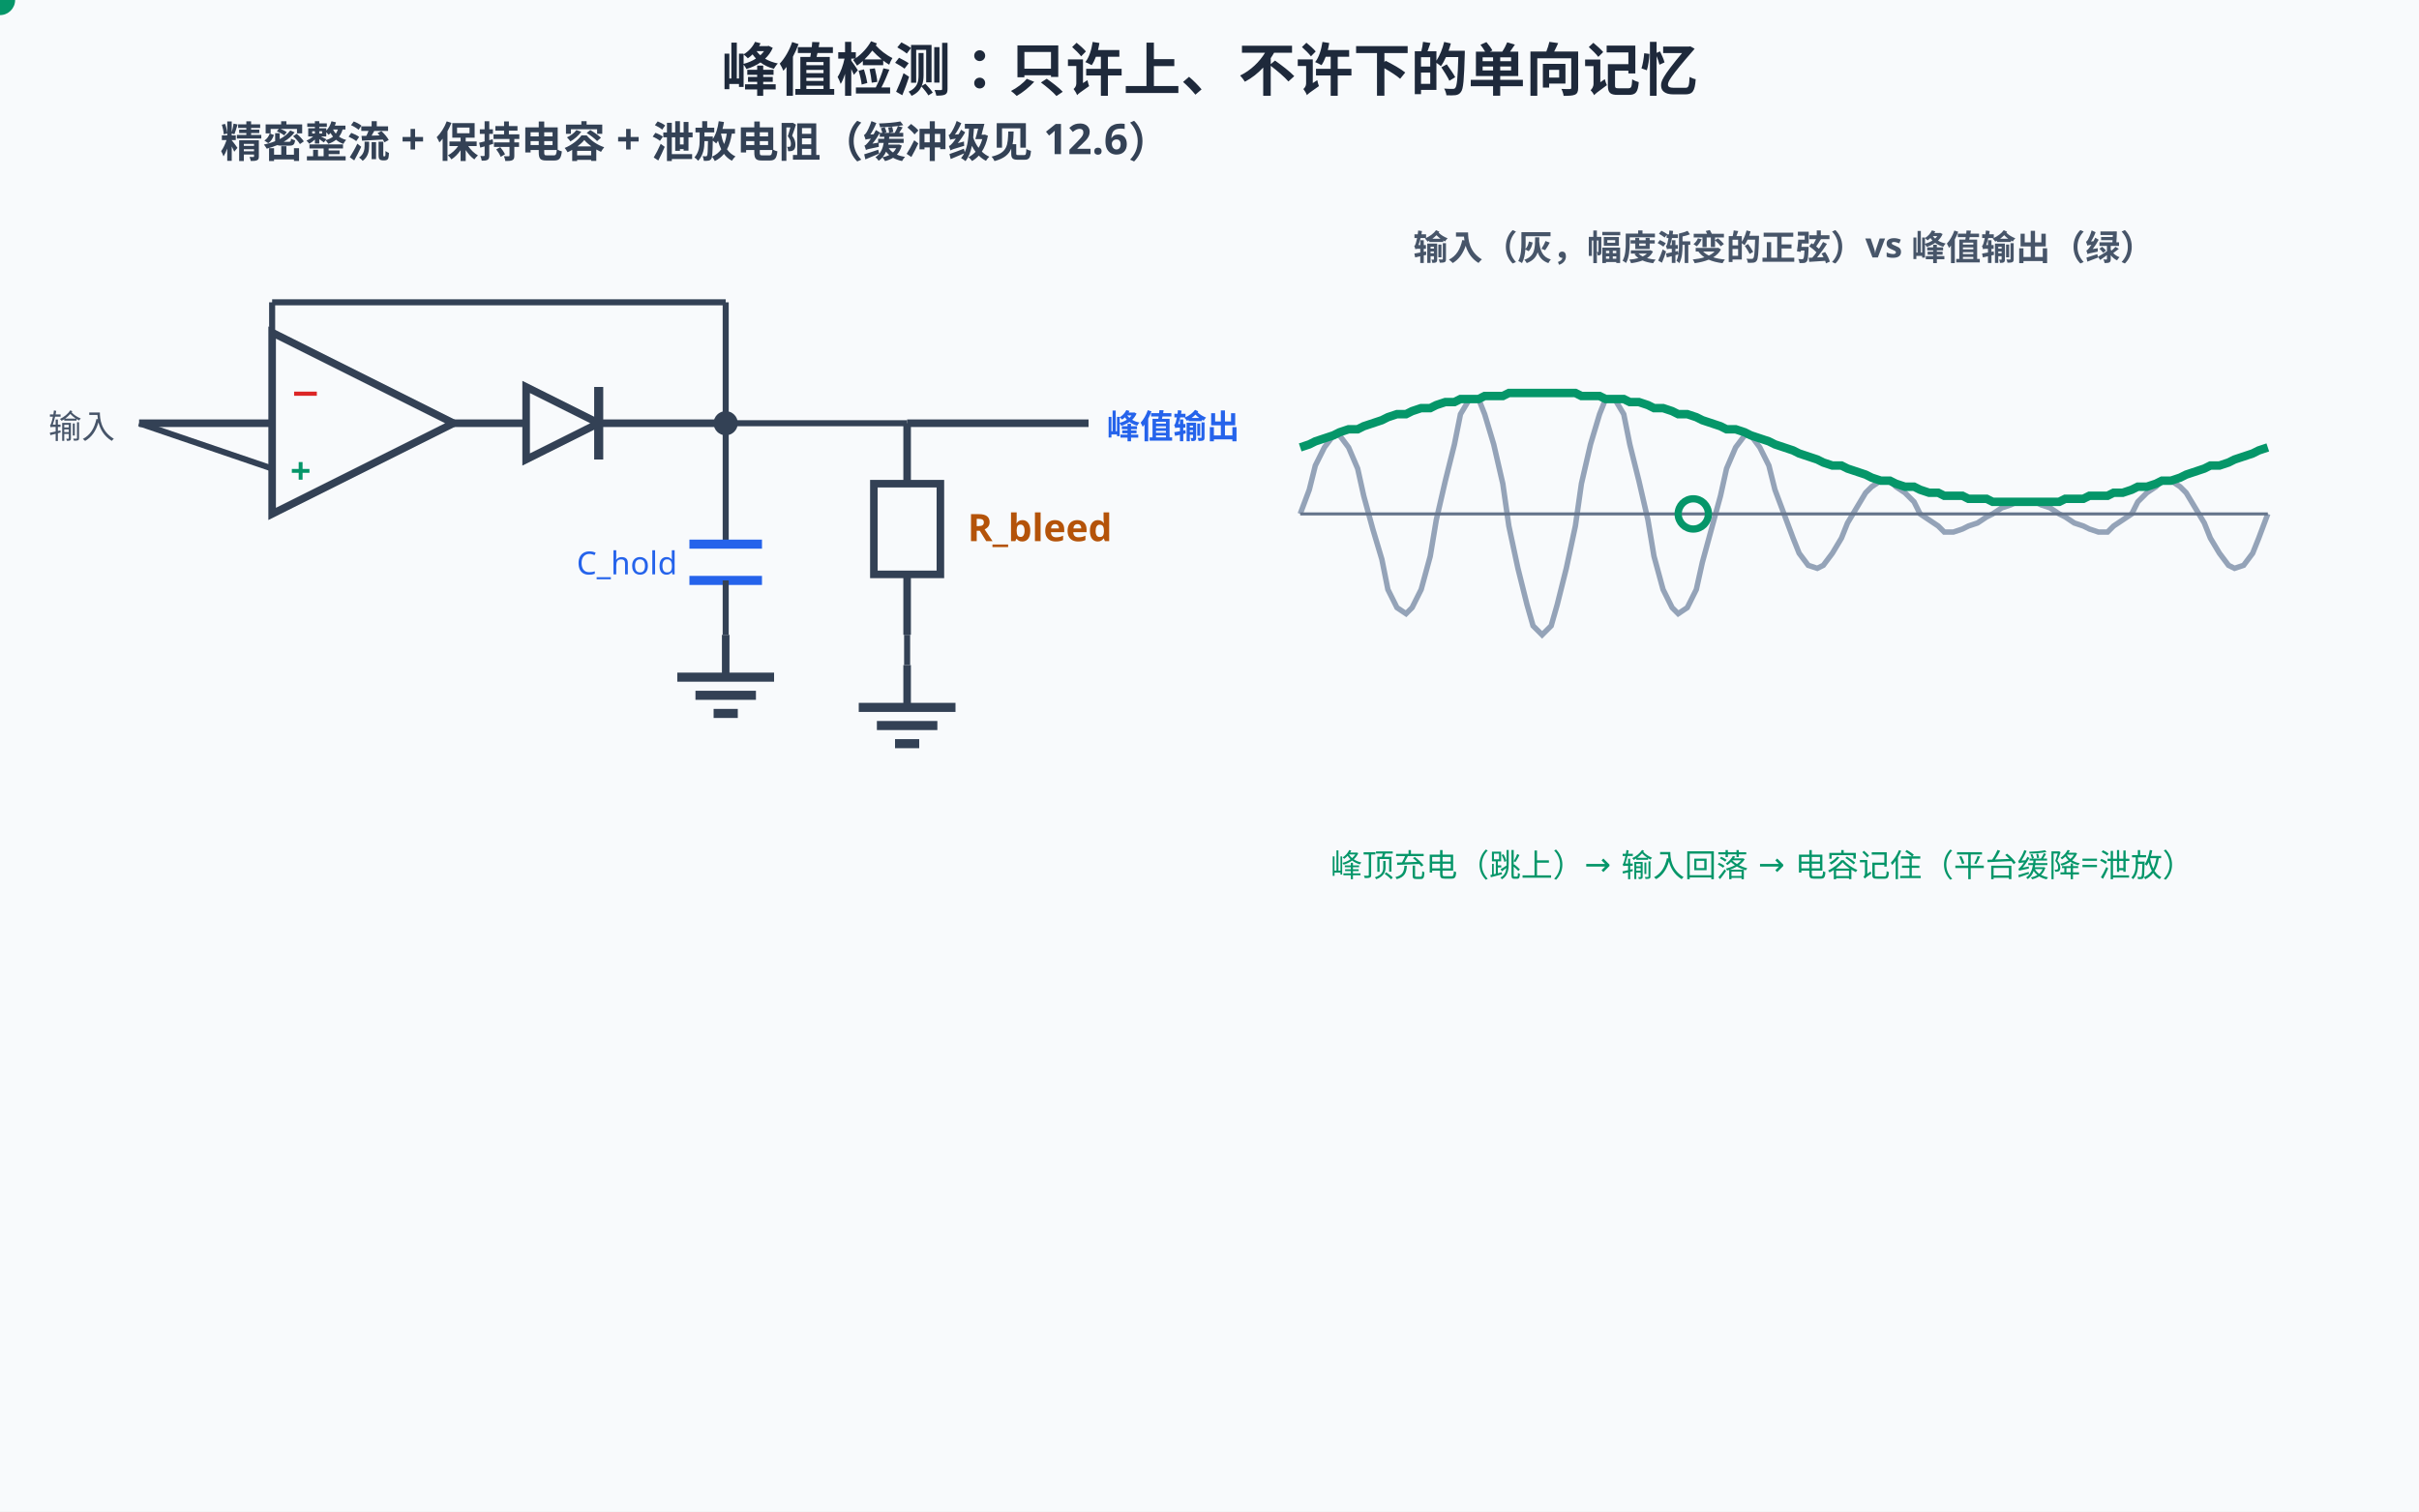
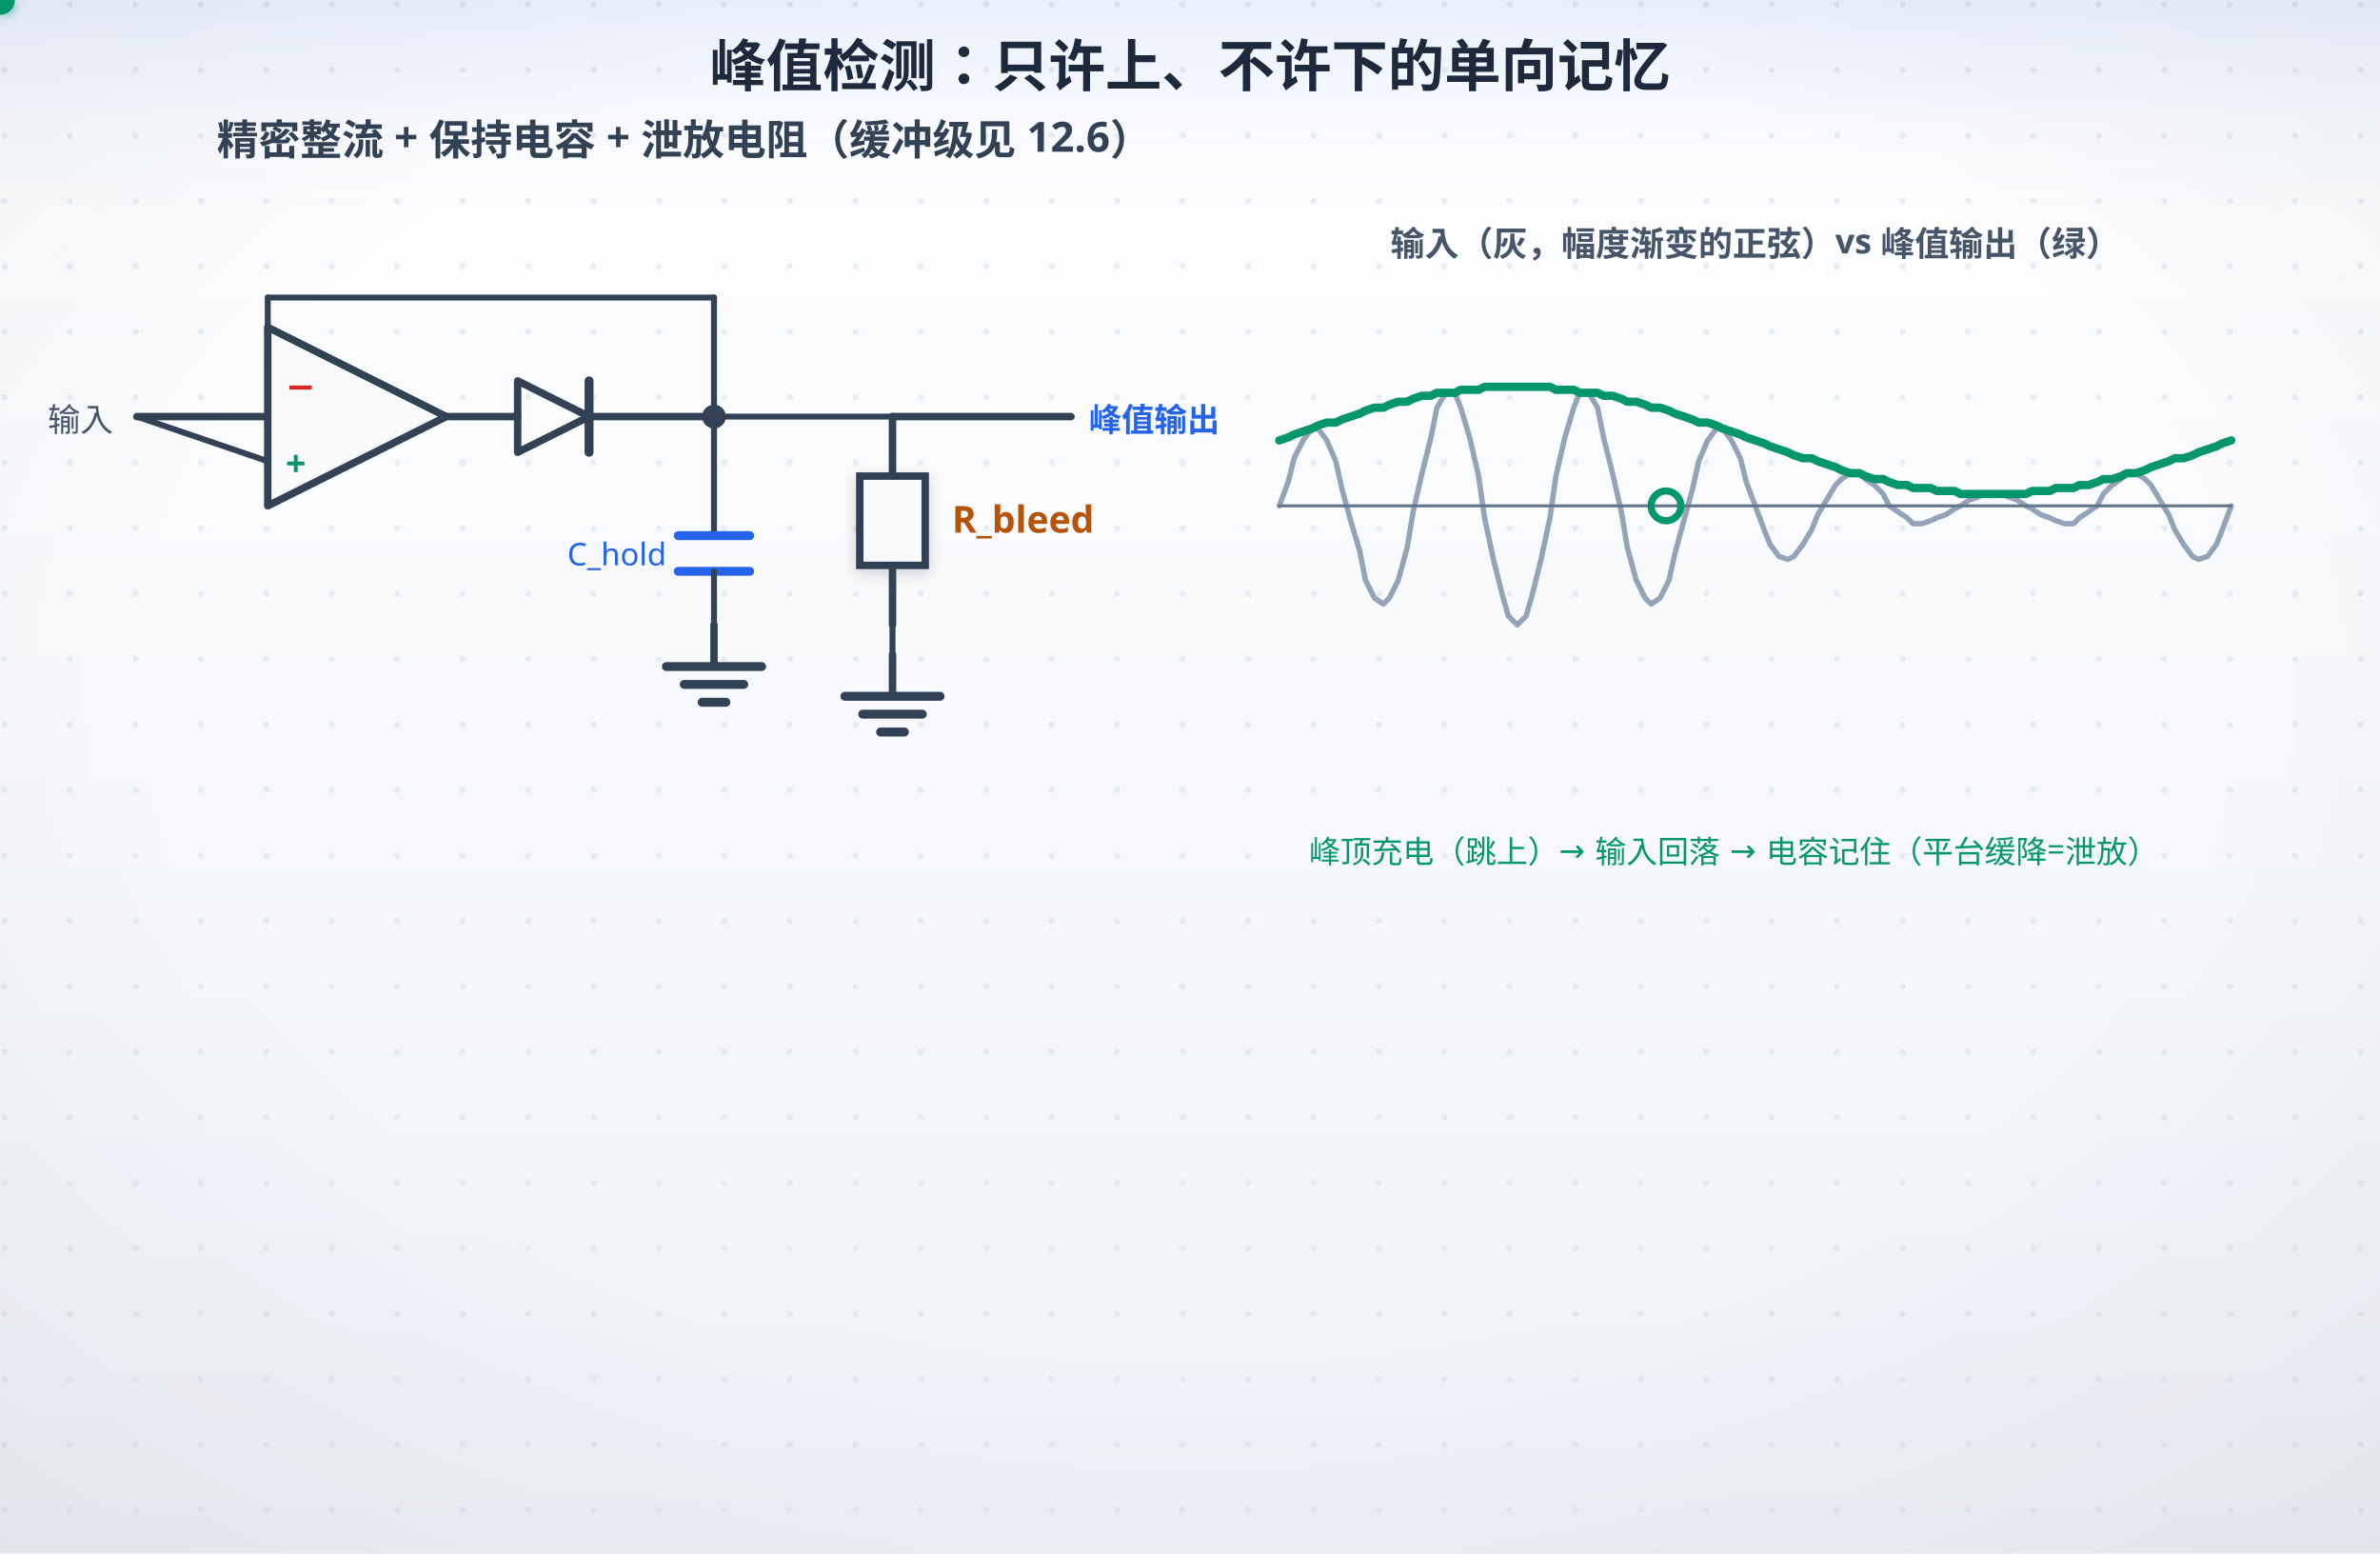
- <svg xmlns="http://www.w3.org/2000/svg" width="800" height="500" viewBox="0 0 800 500">
-   <rect width="800" height="500" fill="#f8fafc" />
+ <svg xmlns="http://www.w3.org/2000/svg" width="800" height="522" viewBox="0 0 800 522">
+   <defs>
+     <linearGradient id="bgL" x1="0" y1="0" x2="0" y2="1">
+       <stop offset="0" stop-color="#ffffff" />
+       <stop offset="1" stop-color="#eef2f8" />
+     </linearGradient>
+     <linearGradient id="bgD" x1="0" y1="0" x2="0" y2="1">
+       <stop offset="0" stop-color="#0a1020" />
+       <stop offset="1" stop-color="#141d30" />
+     </linearGradient>
+     <radialGradient id="vig" cx="0.5" cy="0.44" r="0.78">
+       <stop offset="0.55" stop-color="#0f172a" stop-opacity="0" />
+       <stop offset="1" stop-color="#0f172a" stop-opacity="0.065" />
+     </radialGradient>
+     <linearGradient id="hdr" x1="0" y1="0" x2="0" y2="1">
+       <stop offset="0" stop-color="#2563eb" stop-opacity="0.10" />
+       <stop offset="0.55" stop-color="#2563eb" stop-opacity="0.030" />
+       <stop offset="1" stop-color="#2563eb" stop-opacity="0" />
+     </linearGradient>
+     <linearGradient id="hdrD" x1="0" y1="0" x2="0" y2="1">
+       <stop offset="0" stop-color="#60a5fa" stop-opacity="0.13" />
+       <stop offset="0.55" stop-color="#60a5fa" stop-opacity="0.040" />
+       <stop offset="1" stop-color="#60a5fa" stop-opacity="0" />
+     </linearGradient>
+     <pattern id="dots" width="22" height="22" patternUnits="userSpaceOnUse">
+       <circle cx="1.5" cy="1.5" r="1.05" fill="#cbd5e1" />
+     </pattern>
+     <filter id="soft" x="-40%" y="-40%" width="180%" height="180%">
+       <feDropShadow dx="0" dy="1.6" stdDeviation="2.4" flood-color="#0f172a" flood-opacity="0.17" />
+     </filter>
+     <filter id="pglow" x="-70%" y="-70%" width="240%" height="240%">
+       <feGaussianBlur stdDeviation="2.1" result="b" />
+       <feMerge>
+         <feMergeNode in="b" />
+         <feMergeNode in="SourceGraphic" />
+       </feMerge>
+     </filter>
+   </defs>
+   <rect class="page-bg" width="800" height="522" fill="url(#bgL)" />
+   <rect width="800" height="522" fill="url(#dots)" opacity="0.40" />
+   <rect class="page-vig" width="800" height="522" fill="url(#vig)" />
+   <rect class="page-hdr" width="800" height="72" fill="url(#hdr)" />
  <style>
text{font-family:"Segoe UI","Microsoft YaHei",sans-serif;}
+ .page-bg{fill:url(#bgL)}
+ .page-vig{opacity:1}
+ .page-hdr{fill:url(#hdr)}
+ line,path,polyline,polygon{stroke-linecap:round;stroke-linejoin:round}
+ rect[fill="#f8fafc"],rect[fill="#eff6ff"],rect[fill="#ecfdf5"],rect[fill="#fffbeb"],rect[fill="#fef2f2"],rect[fill="#dbeafe"]{filter:url(#soft)}
@media (prefers-color-scheme: dark){
+ .page-bg{fill:url(#bgD)}
+ .page-vig{opacity:0.45}
+ .page-hdr{fill:url(#hdrD)}
rect[fill="#f8fafc"]{fill:#0f172a}
[fill="#1e293b"]{fill:#f1f5f9}[stroke="#1e293b"]{stroke:#f1f5f9}
[fill="#334155"]{fill:#e2e8f0}[stroke="#334155"]{stroke:#e2e8f0}
[fill="#475569"]{fill:#cbd5e1}[stroke="#475569"]{stroke:#cbd5e1}
[fill="#64748b"]{fill:#94a3b8}[stroke="#64748b"]{stroke:#94a3b8}
[fill="#dbeafe"]{fill:#1e3a8a}[fill="#eff6ff"]{fill:#172554}
[fill="#1d4ed8"]{fill:#60a5fa}[fill="#2563eb"]{fill:#60a5fa}[fill="#3b82f6"]{fill:#60a5fa}
[fill="#ecfdf5"]{fill:#022c22}[fill="#059669"]{fill:#34d399}[fill="#065f46"]{fill:#6ee7b7}[fill="#10b981"]{fill:#34d399}
[fill="#fffbeb"]{fill:#451a03}[fill="#b45309"]{fill:#fcd34d}[fill="#92400e"]{fill:#fcd34d}[fill="#f59e0b"]{fill:#fbbf24}
[fill="#fef2f2"]{fill:#450a0a}[fill="#dc2626"]{fill:#f87171}[fill="#991b1b"]{fill:#fca5a5}
[fill="#cbd5e1"]{fill:#334155}[stroke="#cbd5e1"]{stroke:#475569}
[fill="#ffffff"]{fill:#0f172a}[fill="#94a3b8"]{fill:#64748b}[stroke="#94a3b8"]{stroke:#64748b}
[fill="#7c3aed"]{fill:#a78bfa}[stroke="#7c3aed"]{stroke:#a78bfa}
}
</style>
-   <text x="400" y="30" text-anchor="middle" font-size="19" font-weight="bold" fill="#1e293b">峰值检测：只许上、不许下的单向记忆</text>
+   <text x="400" y="29" text-anchor="middle" font-size="19" font-weight="bold" fill="#1e293b">峰值检测：只许上、不许下的单向记忆</text>
  <text x="230" y="52" text-anchor="middle" font-size="14" font-weight="bold" fill="#334155">精密整流 + 保持电容 + 泄放电阻（缓冲级见 12.6）</text>
  <text x="16" y="145" font-size="11" fill="#475569">输入</text>
  <line x1="46" y1="140" x2="90" y2="140" stroke="#334155" stroke-width="2.5" />
  <polygon points="90,110 90,170 150,140" fill="#f8fafc" stroke="#334155" stroke-width="2.5" />
  <text x="96" y="134" font-size="12" font-weight="bold" fill="#dc2626">−</text>
  <text x="96" y="160" font-size="12" font-weight="bold" fill="#059669">+</text>
  <line x1="46" y1="140" x2="90" y2="155" stroke="#334155" stroke-width="2" />
  <line x1="240" y1="140" x2="240" y2="100" stroke="#334155" stroke-width="2" />
  <line x1="240" y1="100" x2="90" y2="100" stroke="#334155" stroke-width="2" />
  <line x1="90" y1="100" x2="90" y2="125" stroke="#334155" stroke-width="2" />
  <line x1="150" y1="140" x2="174" y2="140" stroke="#334155" stroke-width="2.5" />
  <polygon points="198,140 174,128 174,152" fill="none" stroke="#334155" stroke-width="2.5" />
  <line x1="198" y1="128" x2="198" y2="152" stroke="#334155" stroke-width="3" />
  <line x1="198" y1="140" x2="240" y2="140" stroke="#334155" stroke-width="2.5" />
  <circle cx="240" cy="140" r="4" fill="#334155" />
  <line x1="240" y1="140" x2="240" y2="180" stroke="#334155" stroke-width="2" />
  <line x1="228" y1="180" x2="252" y2="180" stroke="#2563eb" stroke-width="3" />
  <line x1="228" y1="192" x2="252" y2="192" stroke="#2563eb" stroke-width="3" />
  <line x1="240" y1="192" x2="240" y2="210" stroke="#334155" stroke-width="2" />
  <line x1="240" y1="210" x2="240" y2="224" stroke="#334155" stroke-width="2.5" />
  <line x1="224" y1="224" x2="256" y2="224" stroke="#334155" stroke-width="3" />
  <line x1="230" y1="230" x2="250" y2="230" stroke="#334155" stroke-width="3" />
  <line x1="236" y1="236" x2="244" y2="236" stroke="#334155" stroke-width="3" />
  <text x="224" y="190" text-anchor="end" font-size="10.5" fill="#2563eb">C_hold</text>
  <line x1="300" y1="140" x2="300" y2="160" stroke="#334155" stroke-width="2.5" />
  <rect x="289" y="160" width="22" height="30" fill="#f8fafc" stroke="#334155" stroke-width="2.5" />
  <line x1="300" y1="190" x2="300" y2="210" stroke="#334155" stroke-width="2.5" />
  <text x="320" y="179.0" font-size="12.5" font-weight="bold" fill="#b45309">R_bleed</text>
  <line x1="240" y1="140" x2="300" y2="140" stroke="#334155" stroke-width="2" />
  <line x1="300" y1="210" x2="300" y2="220" stroke="#334155" stroke-width="2" />
  <line x1="300" y1="220" x2="300" y2="234" stroke="#334155" stroke-width="2.5" />
  <line x1="284" y1="234" x2="316" y2="234" stroke="#334155" stroke-width="3" />
  <line x1="290" y1="240" x2="310" y2="240" stroke="#334155" stroke-width="3" />
  <line x1="296" y1="246" x2="304" y2="246" stroke="#334155" stroke-width="3" />
  <line x1="300" y1="140" x2="360" y2="140" stroke="#334155" stroke-width="2.5" />
  <text x="366" y="145" font-size="11" font-weight="bold" fill="#2563eb">峰值输出</text>
  <g>
    <animate attributeName="opacity" values="1;1;0;0;1;1" keyTimes="0;0.3;0.36;0.86;0.92;1" dur="7s" repeatCount="indefinite" />
-     <circle r="4.5" fill="#059669">
-       <animateMotion dur="1.75s" begin="-0.50s" repeatCount="indefinite" path="M154,136 H194 M202,136 H236 M240,144 V176" />
-     </circle>
-     <circle r="4.5" fill="#059669">
-       <animateMotion dur="1.75s" begin="-0.06s" repeatCount="indefinite" path="M154,136 H194 M202,136 H236 M240,144 V176" />
-     </circle>
-     <circle r="4.5" fill="#059669">
-       <animateMotion dur="1.75s" begin="0.38s" repeatCount="indefinite" path="M154,136 H194 M202,136 H236 M240,144 V176" />
-     </circle>
-     <circle r="4.5" fill="#059669">
-       <animateMotion dur="1.75s" begin="0.81s" repeatCount="indefinite" path="M154,136 H194 M202,136 H236 M240,144 V176" />
-     </circle>
+     <g filter="url(#pglow)">
+       <circle r="4.5" fill="#059669">
+         <animateMotion dur="1.75s" begin="-0.50s" repeatCount="indefinite" path="M154,136 H194 M202,136 H236 M240,144 V176" />
+       </circle>
+       <circle r="4.5" fill="#059669">
+         <animateMotion dur="1.75s" begin="-0.06s" repeatCount="indefinite" path="M154,136 H194 M202,136 H236 M240,144 V176" />
+       </circle>
+       <circle r="4.5" fill="#059669">
+         <animateMotion dur="1.75s" begin="0.38s" repeatCount="indefinite" path="M154,136 H194 M202,136 H236 M240,144 V176" />
+       </circle>
+       <circle r="4.5" fill="#059669">
+         <animateMotion dur="1.75s" begin="0.81s" repeatCount="indefinite" path="M154,136 H194 M202,136 H236 M240,144 V176" />
+       </circle>
+     </g>
  </g>
  <text x="590" y="86" text-anchor="middle" font-size="11.5" font-weight="bold" fill="#475569">输入（灰，幅度渐变的正弦）vs 峰值输出（绿）</text>
  <path d="M430,170 L433,162 L435,154 L438,148 L441,144 L443,144 L446,148 L449,155 L451,164 L454,175 L457,185 L459,195 L462,201 L465,203 L467,201 L470,195 L473,184 L475,172 L478,159 L481,147 L483,137 L486,132 L489,132 L491,137 L494,147 L497,160 L499,174 L502,188 L505,200 L507,207 L510,210 L513,207 L515,200 L518,188 L521,174 L523,160 L526,147 L529,137 L531,132 L534,132 L537,137 L539,147 L542,159 L545,172 L547,184 L550,195 L553,201 L555,203 L558,201 L561,195 L563,186 L566,175 L569,164 L571,155 L574,148 L577,144 L579,144 L582,148 L585,154 L587,162 L590,170 L593,178 L595,183 L598,187 L601,188 L603,187 L606,183 L609,178 L611,173 L614,168 L617,163 L619,161 L622,159 L625,159 L627,161 L630,163 L633,166 L635,170 L638,172 L641,174 L643,176 L646,176 L649,175 L651,174 L654,173 L657,171 L659,170 L662,168 L665,167 L667,166 L670,166 L673,166 L675,167 L678,168 L681,170 L683,171 L686,173 L689,174 L691,175 L694,176 L697,176 L699,174 L702,172 L705,170 L707,166 L710,163 L713,161 L715,159 L718,159 L721,161 L723,163 L726,168 L729,173 L731,178 L734,183 L737,187 L739,188 L742,187 L745,183 L747,178 L750,170" fill="none" stroke="#94a3b8" stroke-width="1.8" />
  <path d="M430,148 L433,147 L435,146 L438,145 L441,144 L443,143 L446,142 L449,142 L451,141 L454,140 L457,139 L459,138 L462,137 L465,137 L467,136 L470,135 L473,135 L475,134 L478,133 L481,133 L483,132 L486,132 L489,132 L491,131 L494,131 L497,131 L499,130 L502,130 L505,130 L507,130 L510,130 L513,130 L515,130 L518,130 L521,130 L523,131 L526,131 L529,131 L531,132 L534,132 L537,132 L539,133 L542,133 L545,134 L547,135 L550,135 L553,136 L555,137 L558,137 L561,138 L563,139 L566,140 L569,141 L571,142 L574,142 L577,143 L579,144 L582,145 L585,146 L587,147 L590,148 L593,149 L595,150 L598,151 L601,152 L603,153 L606,154 L609,154 L611,155 L614,156 L617,157 L619,158 L622,159 L625,159 L627,160 L630,161 L633,161 L635,162 L638,163 L641,163 L643,164 L646,164 L649,164 L651,165 L654,165 L657,165 L659,166 L662,166 L665,166 L667,166 L670,166 L673,166 L675,166 L678,166 L681,166 L683,165 L686,165 L689,165 L691,164 L694,164 L697,164 L699,163 L702,163 L705,162 L707,161 L710,161 L713,160 L715,159 L718,159 L721,158 L723,157 L726,156 L729,155 L731,154 L734,154 L737,153 L739,152 L742,151 L745,150 L747,149 L750,148" fill="none" stroke="#059669" stroke-width="2.8" />
  <line x1="430" y1="170" x2="750" y2="170" stroke="#64748b" stroke-width="1" />
  <text x="440" y="290" font-size="10.5" fill="#059669">峰顶充电（跳上）→ 输入回落 → 电容记住（平台缓降=泄放）</text>
  <circle r="4.5" fill="#f59e0b">
    <animateMotion dur="7s" begin="-0.3s" repeatCount="indefinite" path="M48,140 L88,140" />
  </circle>
  <circle r="4.5" fill="#f59e0b">
    <animateMotion dur="7s" begin="-0.9s" repeatCount="indefinite" path="M152,140 L172,140" />
  </circle>
  <circle r="4.5" fill="#f59e0b">
    <animateMotion dur="7s" begin="-1.5s" repeatCount="indefinite" path="M200,140 L238,140 L240,104 L92,100" />
  </circle>
  <circle r="5" fill="#059669">
    <animateMotion dur="7s" begin="-2.1s" repeatCount="indefinite" calcMode="linear" keyTimes="0;0.002;0.004;0.006;0.008;0.01;0.012;0.014;0.016;0.018;0.02;0.021;0.023;0.025;0.027;0.029;0.031;0.033;0.035;0.037;0.039;0.041;0.043;0.045;0.047;0.049;0.051;0.053;0.055;0.057;0.059;0.061;0.062;0.064;0.066;0.068;0.07;0.072;0.074;0.076;0.078;0.08;0.082;0.084;0.086;0.088;0.09;0.092;0.094;0.096;0.098;0.1;0.102;0.104;0.105;0.107;0.109;0.111;0.113;0.115;0.117;0.119;0.121;0.123;0.125;0.127;0.129;0.131;0.133;0.135;0.137;0.139;0.141;0.143;0.145;0.146;0.148;0.15;0.152;0.154;0.156;0.158;0.16;0.162;0.164;0.166;0.168;0.17;0.172;0.174;0.176;0.178;0.18;0.182;0.184;0.186;0.188;0.189;0.191;0.193;0.195;0.197;0.199;0.201;0.203;0.205;0.207;0.209;0.211;0.213;0.215;0.217;0.219;0.221;0.223;0.225;0.227;0.229;0.23;0.232;0.234;0.236;0.238;0.24;0.242;0.244;0.246;0.248;0.25;0.252;0.254;0.256;0.258;0.26;0.262;0.264;0.266;0.268;0.27;0.271;0.273;0.275;0.277;0.279;0.281;0.283;0.285;0.287;0.289;0.291;0.293;0.295;0.297;0.299;0.301;0.303;0.305;0.307;0.309;0.311;0.312;0.314;0.316;0.318;0.32;0.322;0.324;0.326;0.328;0.33;0.332;0.334;0.336;0.338;0.34;0.342;0.344;0.346;0.348;0.35;0.352;0.354;0.355;0.357;0.359;0.361;0.363;0.365;0.367;0.369;0.371;0.373;0.375;0.377;0.379;0.381;0.383;0.385;0.387;0.389;0.391;0.393;0.395;0.396;0.398;0.4;0.402;0.404;0.406;0.408;0.41;0.412;0.414;0.416;0.418;0.42;0.422;0.424;0.426;0.428;0.43;0.432;0.434;0.436;0.438;0.439;0.441;0.443;0.445;0.447;0.449;0.451;0.453;0.455;0.457;0.459;0.461;0.463;0.465;0.467;0.469;0.471;0.473;0.475;0.477;0.479;0.48;0.482;0.484;0.486;0.488;0.49;0.492;0.494;0.496;0.498;0.5;0.502;0.504;0.506;0.508;0.51;0.512;0.514;0.516;0.518;0.52;0.521;0.523;0.525;0.527;0.529;0.531;0.533;0.535;0.537;0.539;0.541;0.543;0.545;0.547;0.549;0.551;0.553;0.555;0.557;0.559;0.561;0.562;0.564;0.566;0.568;0.57;0.572;0.574;0.576;0.578;0.58;0.582;0.584;0.586;0.588;0.59;0.592;0.594;0.596;0.598;0.6;0.602;0.604;0.605;0.607;0.609;0.611;0.613;0.615;0.617;0.619;0.621;0.623;0.625;0.627;0.629;0.631;0.633;0.635;0.637;0.639;0.641;0.643;0.645;0.646;0.648;0.65;0.652;0.654;0.656;0.658;0.66;0.662;0.664;0.666;0.668;0.67;0.672;0.674;0.676;0.678;0.68;0.682;0.684;0.686;0.688;0.689;0.691;0.693;0.695;0.697;0.699;0.701;0.703;0.705;0.707;0.709;0.711;0.713;0.715;0.717;0.719;0.721;0.723;0.725;0.727;0.729;0.73;0.732;0.734;0.736;0.738;0.74;0.742;0.744;0.746;0.748;0.75;0.752;0.754;0.756;0.758;0.76;0.762;0.764;0.766;0.768;0.77;0.771;0.773;0.775;0.777;0.779;0.781;0.783;0.785;0.787;0.789;0.791;0.793;0.795;0.797;0.799;0.801;0.803;0.805;0.807;0.809;0.811;0.812;0.814;0.816;0.818;0.82;0.822;0.824;0.826;0.828;0.83;0.832;0.834;0.836;0.838;0.84;0.842;0.844;0.846;0.848;0.85;0.852;0.854;0.855;0.857;0.859;0.861;0.863;0.865;0.867;0.869;0.871;0.873;0.875;0.877;0.879;0.881;0.883;0.885;0.887;0.889;0.891;0.893;0.895;0.896;0.898;0.9;0.902;0.904;0.906;0.908;0.91;0.912;0.914;0.916;0.918;0.92;0.922;0.924;0.926;0.928;0.93;0.932;0.934;0.936;0.938;0.939;0.941;0.943;0.945;0.947;0.949;0.951;0.953;0.955;0.957;0.959;0.961;0.963;0.965;0.967;0.969;0.971;0.973;0.975;0.977;0.979;0.98;0.982;0.984;0.986;0.988;0.99;0.992;0.994;0.996;0.998;1" keyPoints="0;0.002;0.004;0.006;0.008;0.01;0.012;0.014;0.016;0.018;0.02;0.022;0.024;0.026;0.028;0.03;0.032;0.034;0.036;0.038;0.04;0.042;0.044;0.046;0.048;0.05;0.052;0.054;0.056;0.058;0.059;0.061;0.064;0.066;0.068;0.07;0.072;0.074;0.076;0.078;0.079;0.081;0.083;0.085;0.087;0.09;0.092;0.094;0.096;0.098;0.1;0.102;0.103;0.105;0.107;0.109;0.111;0.113;0.115;0.117;0.119;0.121;0.123;0.125;0.127;0.129;0.131;0.133;0.135;0.136;0.139;0.141;0.143;0.145;0.147;0.149;0.151;0.153;0.154;0.156;0.158;0.16;0.162;0.164;0.166;0.168;0.17;0.172;0.174;0.176;0.178;0.179;0.181;0.183;0.185;0.187;0.189;0.191;0.193;0.195;0.197;0.199;0.201;0.203;0.204;0.206;0.208;0.21;0.212;0.214;0.216;0.218;0.22;0.222;0.224;0.226;0.228;0.229;0.231;0.233;0.235;0.237;0.239;0.241;0.243;0.244;0.246;0.248;0.25;0.252;0.254;0.256;0.257;0.259;0.261;0.263;0.265;0.267;0.269;0.271;0.272;0.274;0.276;0.278;0.28;0.282;0.284;0.286;0.288;0.29;0.292;0.294;0.296;0.297;0.299;0.301;0.303;0.305;0.307;0.309;0.311;0.313;0.315;0.317;0.319;0.321;0.322;0.324;0.326;0.328;0.33;0.332;0.334;0.336;0.338;0.34;0.342;0.344;0.346;0.347;0.349;0.351;0.353;0.355;0.357;0.359;0.361;0.364;0.365;0.367;0.369;0.371;0.373;0.375;0.377;0.379;0.381;0.383;0.385;0.387;0.389;0.391;0.393;0.395;0.397;0.398;0.4;0.402;0.404;0.406;0.408;0.41;0.413;0.415;0.417;0.419;0.421;0.422;0.424;0.426;0.428;0.43;0.432;0.434;0.436;0.439;0.441;0.442;0.444;0.446;0.448;0.45;0.452;0.454;0.456;0.458;0.46;0.462;0.464;0.466;0.468;0.47;0.472;0.474;0.476;0.478;0.48;0.482;0.484;0.486;0.488;0.49;0.492;0.494;0.496;0.498;0.5;0.502;0.504;0.506;0.508;0.51;0.512;0.514;0.516;0.518;0.52;0.522;0.524;0.526;0.528;0.53;0.532;0.534;0.536;0.538;0.54;0.542;0.544;0.546;0.548;0.55;0.552;0.554;0.556;0.558;0.559;0.561;0.564;0.566;0.568;0.57;0.572;0.574;0.576;0.578;0.579;0.581;0.583;0.585;0.587;0.59;0.592;0.594;0.596;0.598;0.6;0.602;0.603;0.605;0.607;0.609;0.611;0.613;0.615;0.617;0.619;0.621;0.623;0.625;0.627;0.629;0.631;0.633;0.635;0.636;0.639;0.641;0.643;0.645;0.647;0.649;0.651;0.653;0.654;0.656;0.658;0.66;0.662;0.664;0.666;0.668;0.67;0.672;0.674;0.676;0.678;0.679;0.681;0.683;0.685;0.687;0.689;0.691;0.693;0.695;0.697;0.699;0.701;0.703;0.704;0.706;0.708;0.71;0.712;0.714;0.716;0.718;0.72;0.722;0.724;0.726;0.728;0.729;0.731;0.733;0.735;0.737;0.739;0.741;0.743;0.744;0.746;0.748;0.75;0.752;0.754;0.756;0.757;0.759;0.761;0.763;0.765;0.767;0.769;0.771;0.772;0.774;0.776;0.778;0.78;0.782;0.784;0.786;0.788;0.79;0.792;0.794;0.796;0.797;0.799;0.801;0.803;0.805;0.807;0.809;0.811;0.813;0.815;0.817;0.819;0.821;0.822;0.824;0.826;0.828;0.83;0.832;0.834;0.836;0.838;0.84;0.842;0.844;0.846;0.847;0.849;0.851;0.853;0.855;0.857;0.859;0.861;0.864;0.865;0.867;0.869;0.871;0.873;0.875;0.877;0.879;0.881;0.883;0.885;0.887;0.889;0.891;0.893;0.895;0.897;0.898;0.9;0.902;0.904;0.906;0.908;0.91;0.913;0.915;0.917;0.919;0.921;0.922;0.924;0.926;0.928;0.93;0.932;0.934;0.936;0.939;0.941;0.942;0.944;0.946;0.948;0.95;0.952;0.954;0.956;0.958;0.96;0.962;0.964;0.966;0.968;0.97;0.972;0.974;0.976;0.978;0.98;0.982;0.984;0.986;0.988;0.99;0.992;0.994;0.996;0.998;1" path="M430,148 L433,147 L435,146 L438,145 L441,144 L443,143 L446,142 L449,142 L451,141 L454,140 L457,139 L459,138 L462,137 L465,137 L467,136 L470,135 L473,135 L475,134 L478,133 L481,133 L483,132 L486,132 L489,132 L491,131 L494,131 L497,131 L499,130 L502,130 L505,130 L507,130 L510,130 L513,130 L515,130 L518,130 L521,130 L523,131 L526,131 L529,131 L531,132 L534,132 L537,132 L539,133 L542,133 L545,134 L547,135 L550,135 L553,136 L555,137 L558,137 L561,138 L563,139 L566,140 L569,141 L571,142 L574,142 L577,143 L579,144 L582,145 L585,146 L587,147 L590,148 L593,149 L595,150 L598,151 L601,152 L603,153 L606,154 L609,154 L611,155 L614,156 L617,157 L619,158 L622,159 L625,159 L627,160 L630,161 L633,161 L635,162 L638,163 L641,163 L643,164 L646,164 L649,164 L651,165 L654,165 L657,165 L659,166 L662,166 L665,166 L667,166 L670,166 L673,166 L675,166 L678,166 L681,166 L683,165 L686,165 L689,165 L691,164 L694,164 L697,164 L699,163 L702,163 L705,162 L707,161 L710,161 L713,160 L715,159 L718,159 L721,158 L723,157 L726,156 L729,155 L731,154 L734,154 L737,153 L739,152 L742,151 L745,150 L747,149 L750,148" />
  </circle>
  <circle cx="560" cy="170" r="5" fill="none" stroke="#059669" stroke-width="2.4">
    <animate attributeName="r" values="5;12;5" dur="1.7s" repeatCount="indefinite" />
    <animate attributeName="opacity" values="0.95;0.2;0.95" dur="1.7s" repeatCount="indefinite" />
  </circle>
-   <text x="400" y="430" text-anchor="middle" font-size="14.5" font-weight="bold" fill="#059669" opacity="0">① 输入创「新高」：运放顶开二极管，C_hold 瞬间充到峰顶——只许上<animate attributeName="opacity" values="0;1;1;0;0" keyTimes="0;0.03;0.2;0.26;1" dur="7s" repeatCount="indefinite" />
-   </text>
-   <text x="400" y="430" text-anchor="middle" font-size="14.5" font-weight="bold" fill="#2563eb" opacity="0">② 输入回落：二极管反偏关断，电容孤立守住峰值——不许下<animate attributeName="opacity" values="0;0;1;1;0;0" keyTimes="0;0.28;0.33;0.55;0.61;1" dur="7s" repeatCount="indefinite" />
-   </text>
-   <text x="400" y="430" text-anchor="middle" font-size="14.5" font-weight="bold" fill="#b45309" opacity="0">③ 泄放电阻决定遗忘速度：τ=R·C——表头要稳（τ≈1s），AGC 要快（τ≈10ms）<animate attributeName="opacity" values="0;0;1;1" keyTimes="0;0.61;0.67;1" dur="7s" repeatCount="indefinite" />
-   </text>
+   <g>
+     <animateTransform attributeName="transform" type="translate" values="0 6.0;0 0.0;0 0.0;0 6.0;0 6.0" keyTimes="0;0.03;0.2;0.26;1" dur="7s" repeatCount="indefinite" />
+     <rect x="143.5" y="416.9" width="513.1" height="24.1" rx="12.0" fill="#059669" fill-opacity="0.09" stroke="#059669" stroke-opacity="0.38" stroke-width="1.3" filter="url(#soft)" opacity="0">
+       <animate attributeName="opacity" values="0;1;1;0;0" keyTimes="0;0.03;0.2;0.26;1" dur="7s" repeatCount="indefinite" />
+     </rect>
+     <text x="400" y="430" text-anchor="middle" font-size="14.5" font-weight="bold" fill="#059669" opacity="0">① 输入创「新高」：运放顶开二极管，C_hold 瞬间充到峰顶——只许上<animate attributeName="opacity" values="0;1;1;0;0" keyTimes="0;0.03;0.2;0.26;1" dur="7s" repeatCount="indefinite" />
+     </text>
+   </g>
+   <g>
+     <animateTransform attributeName="transform" type="translate" values="0 6.0;0 6.0;0 0.0;0 0.0;0 6.0;0 6.0" keyTimes="0;0.28;0.33;0.55;0.61;1" dur="7s" repeatCount="indefinite" />
+     <rect x="178.2" y="416.9" width="443.7" height="24.1" rx="12.0" fill="#2563eb" fill-opacity="0.09" stroke="#2563eb" stroke-opacity="0.38" stroke-width="1.3" filter="url(#soft)" opacity="0">
+       <animate attributeName="opacity" values="0;0;1;1;0;0" keyTimes="0;0.28;0.33;0.55;0.61;1" dur="7s" repeatCount="indefinite" />
+     </rect>
+     <text x="400" y="430" text-anchor="middle" font-size="14.5" font-weight="bold" fill="#2563eb" opacity="0">② 输入回落：二极管反偏关断，电容孤立守住峰值——不许下<animate attributeName="opacity" values="0;0;1;1;0;0" keyTimes="0;0.28;0.33;0.55;0.61;1" dur="7s" repeatCount="indefinite" />
+     </text>
+   </g>
+   <g>
+     <animateTransform attributeName="transform" type="translate" values="0 6.0;0 6.0;0 0.0;0 0.0" keyTimes="0;0.61;0.67;1" dur="7s" repeatCount="indefinite" />
+     <rect x="97.6" y="416.9" width="604.7" height="24.1" rx="12.0" fill="#b45309" fill-opacity="0.09" stroke="#b45309" stroke-opacity="0.38" stroke-width="1.3" filter="url(#soft)" opacity="0">
+       <animate attributeName="opacity" values="0;0;1;1" keyTimes="0;0.61;0.67;1" dur="7s" repeatCount="indefinite" />
+     </rect>
+     <text x="400" y="430" text-anchor="middle" font-size="14.5" font-weight="bold" fill="#b45309" opacity="0">③ 泄放电阻决定遗忘速度：τ=R·C——表头要稳（τ≈1s），AGC 要快（τ≈10ms）<animate attributeName="opacity" values="0;0;1;1" keyTimes="0;0.61;0.67;1" dur="7s" repeatCount="indefinite" />
+     </text>
+   </g>
  <g opacity="0">
    <animate attributeName="opacity" values="0;0;1;1" keyTimes="0;0.7;0.75;1" dur="7s" repeatCount="indefinite" />
-     <rect x="40" y="450" width="720" height="34" rx="8" fill="#ecfdf5" stroke="#059669" stroke-width="1.5" />
-     <text x="400" y="472" text-anchor="middle" font-size="13.5" font-weight="bold" fill="#059669">峰值表、振幅测量、音频 AGC、包络检波——全是「单向记忆」；二极管压降？运放已按 12.6 精密整流把它除掉了</text>
+     <rect x="40" y="450" width="720" height="52.0" rx="9" fill="#ecfdf5" stroke="#059669" stroke-width="1.5" filter="url(#soft)" />
+     <rect x="46" y="457" width="3" height="38.0" rx="1.5" fill="#059669" />
+     <text x="400" y="472.0" text-anchor="middle" font-size="13.5" font-weight="bold" fill="#059669">峰值表、振幅测量、音频 AGC、包络检波——全是「单向</text>
+     <text x="400" y="490.0" text-anchor="middle" font-size="13.5" font-weight="bold" fill="#059669">记忆」；二极管压降？运放已按 12.6 精密整流把它除掉了</text>
  </g>
</svg>
